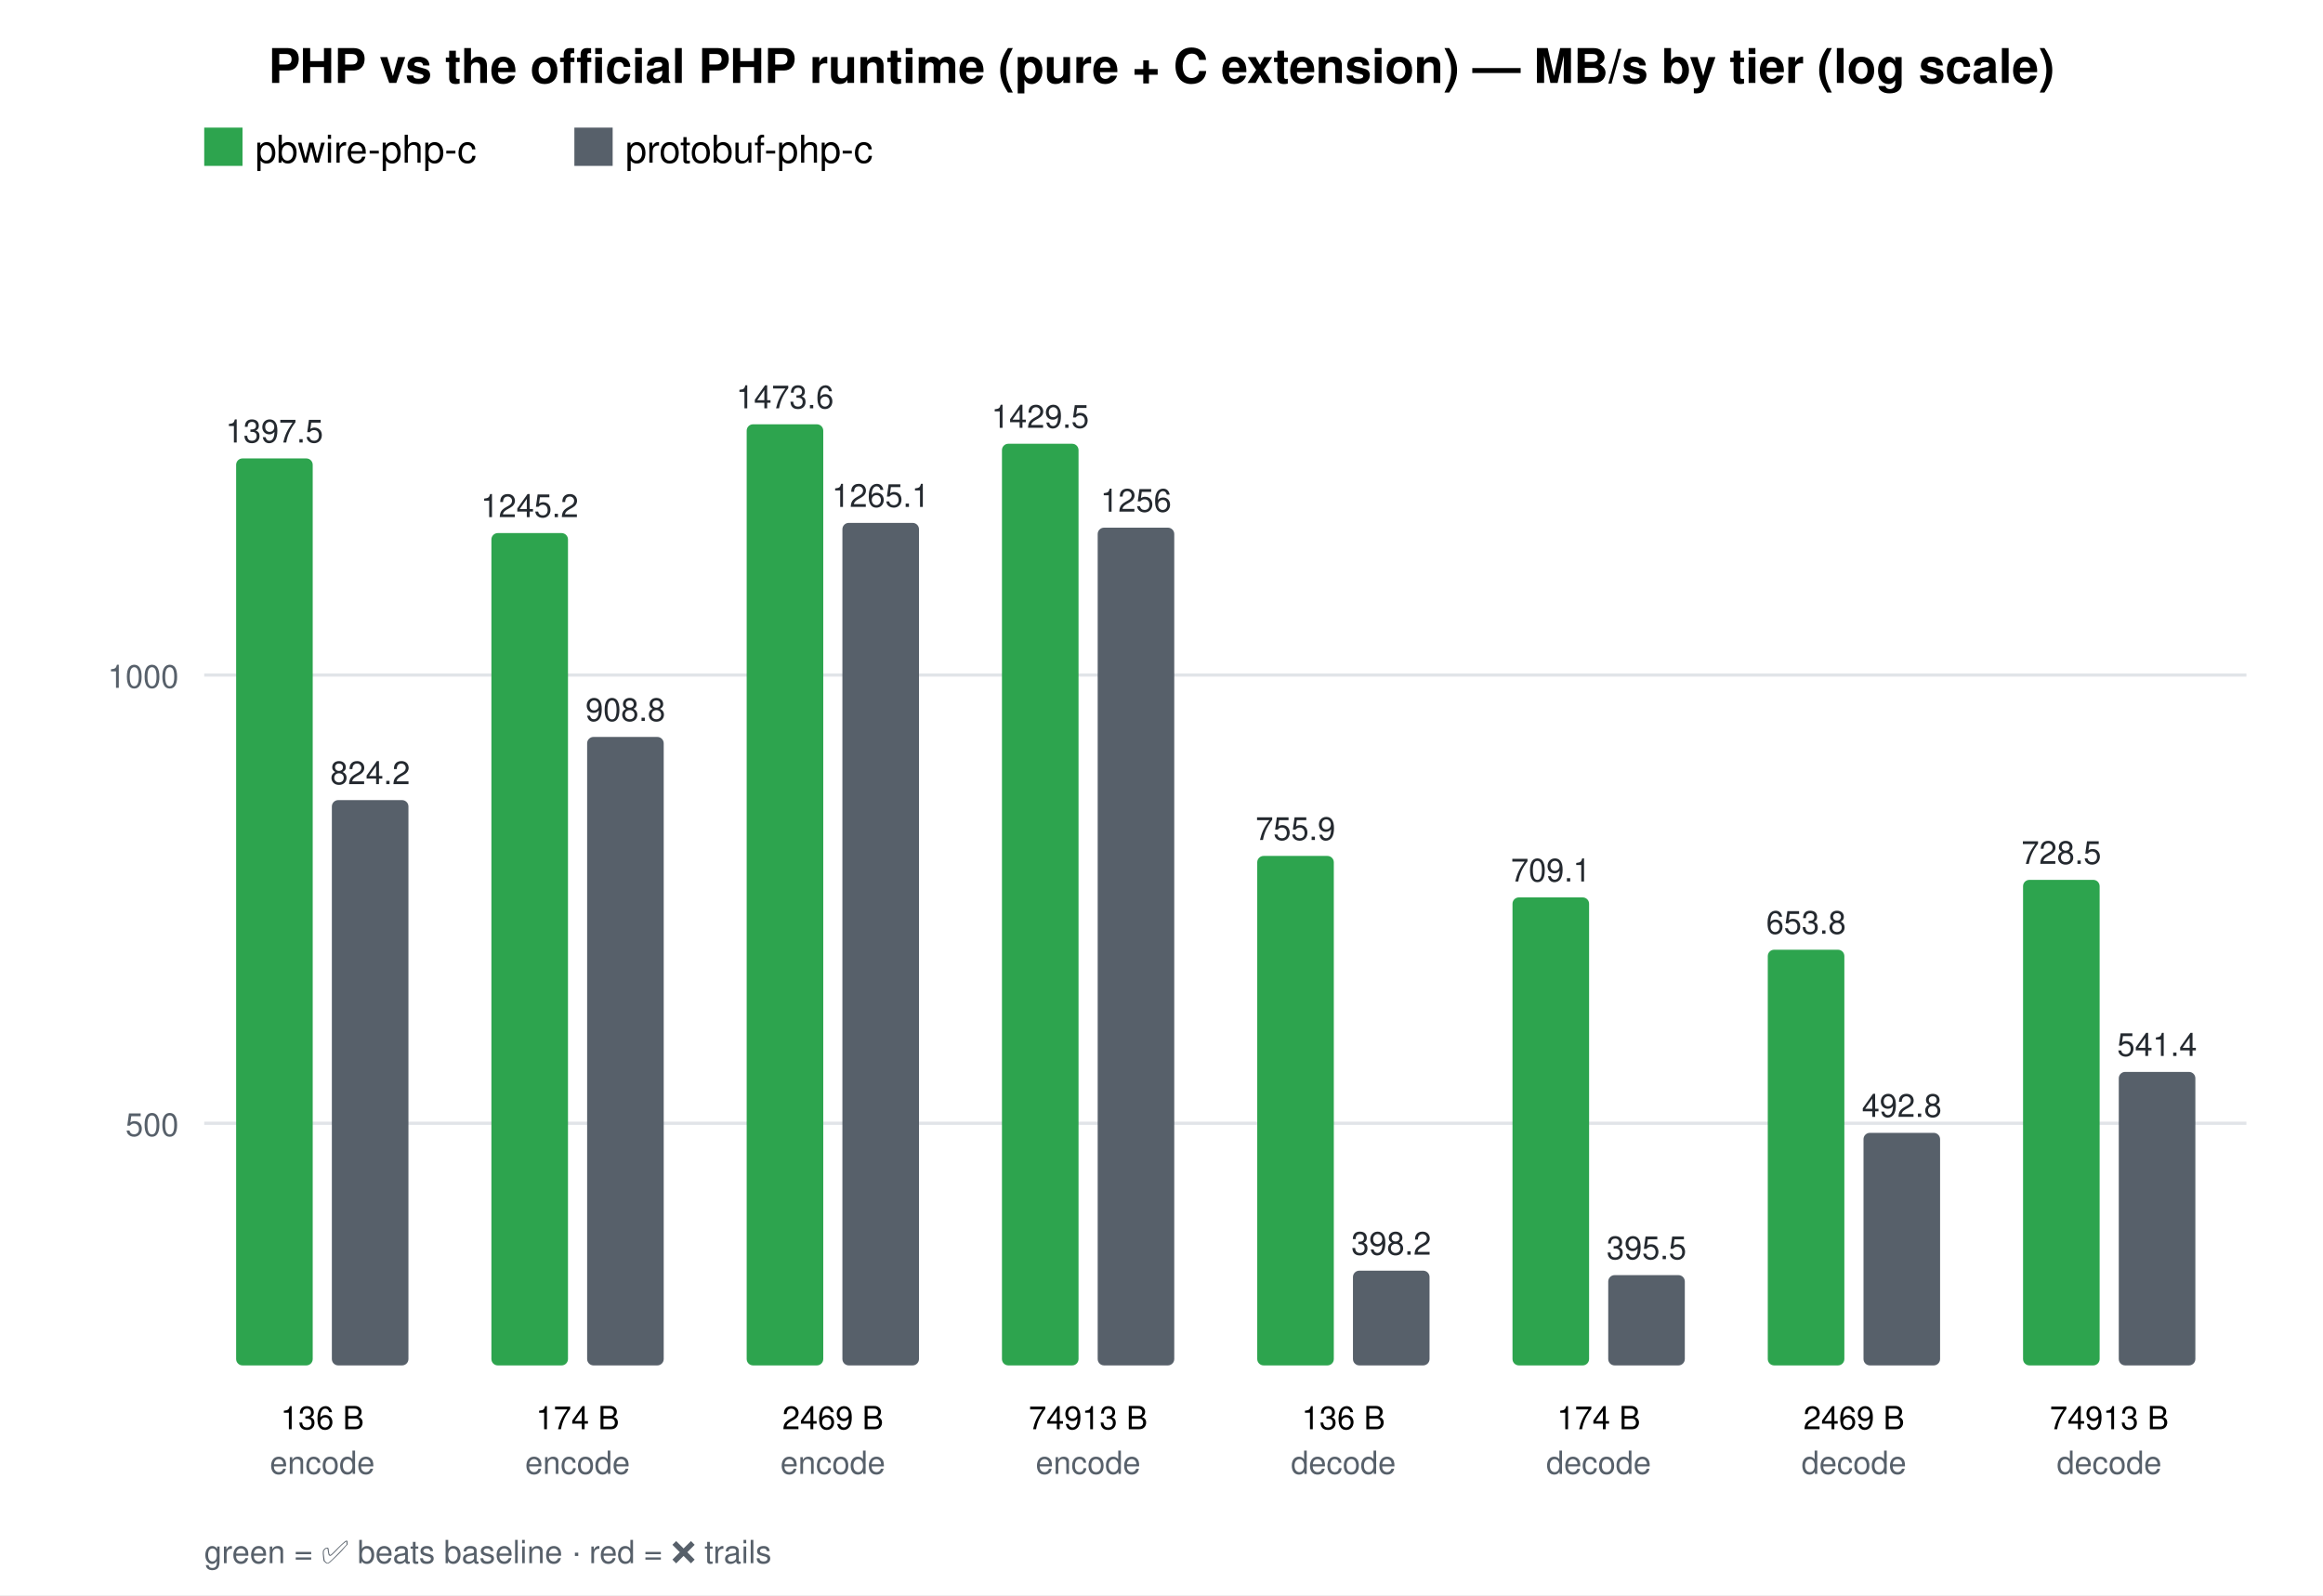
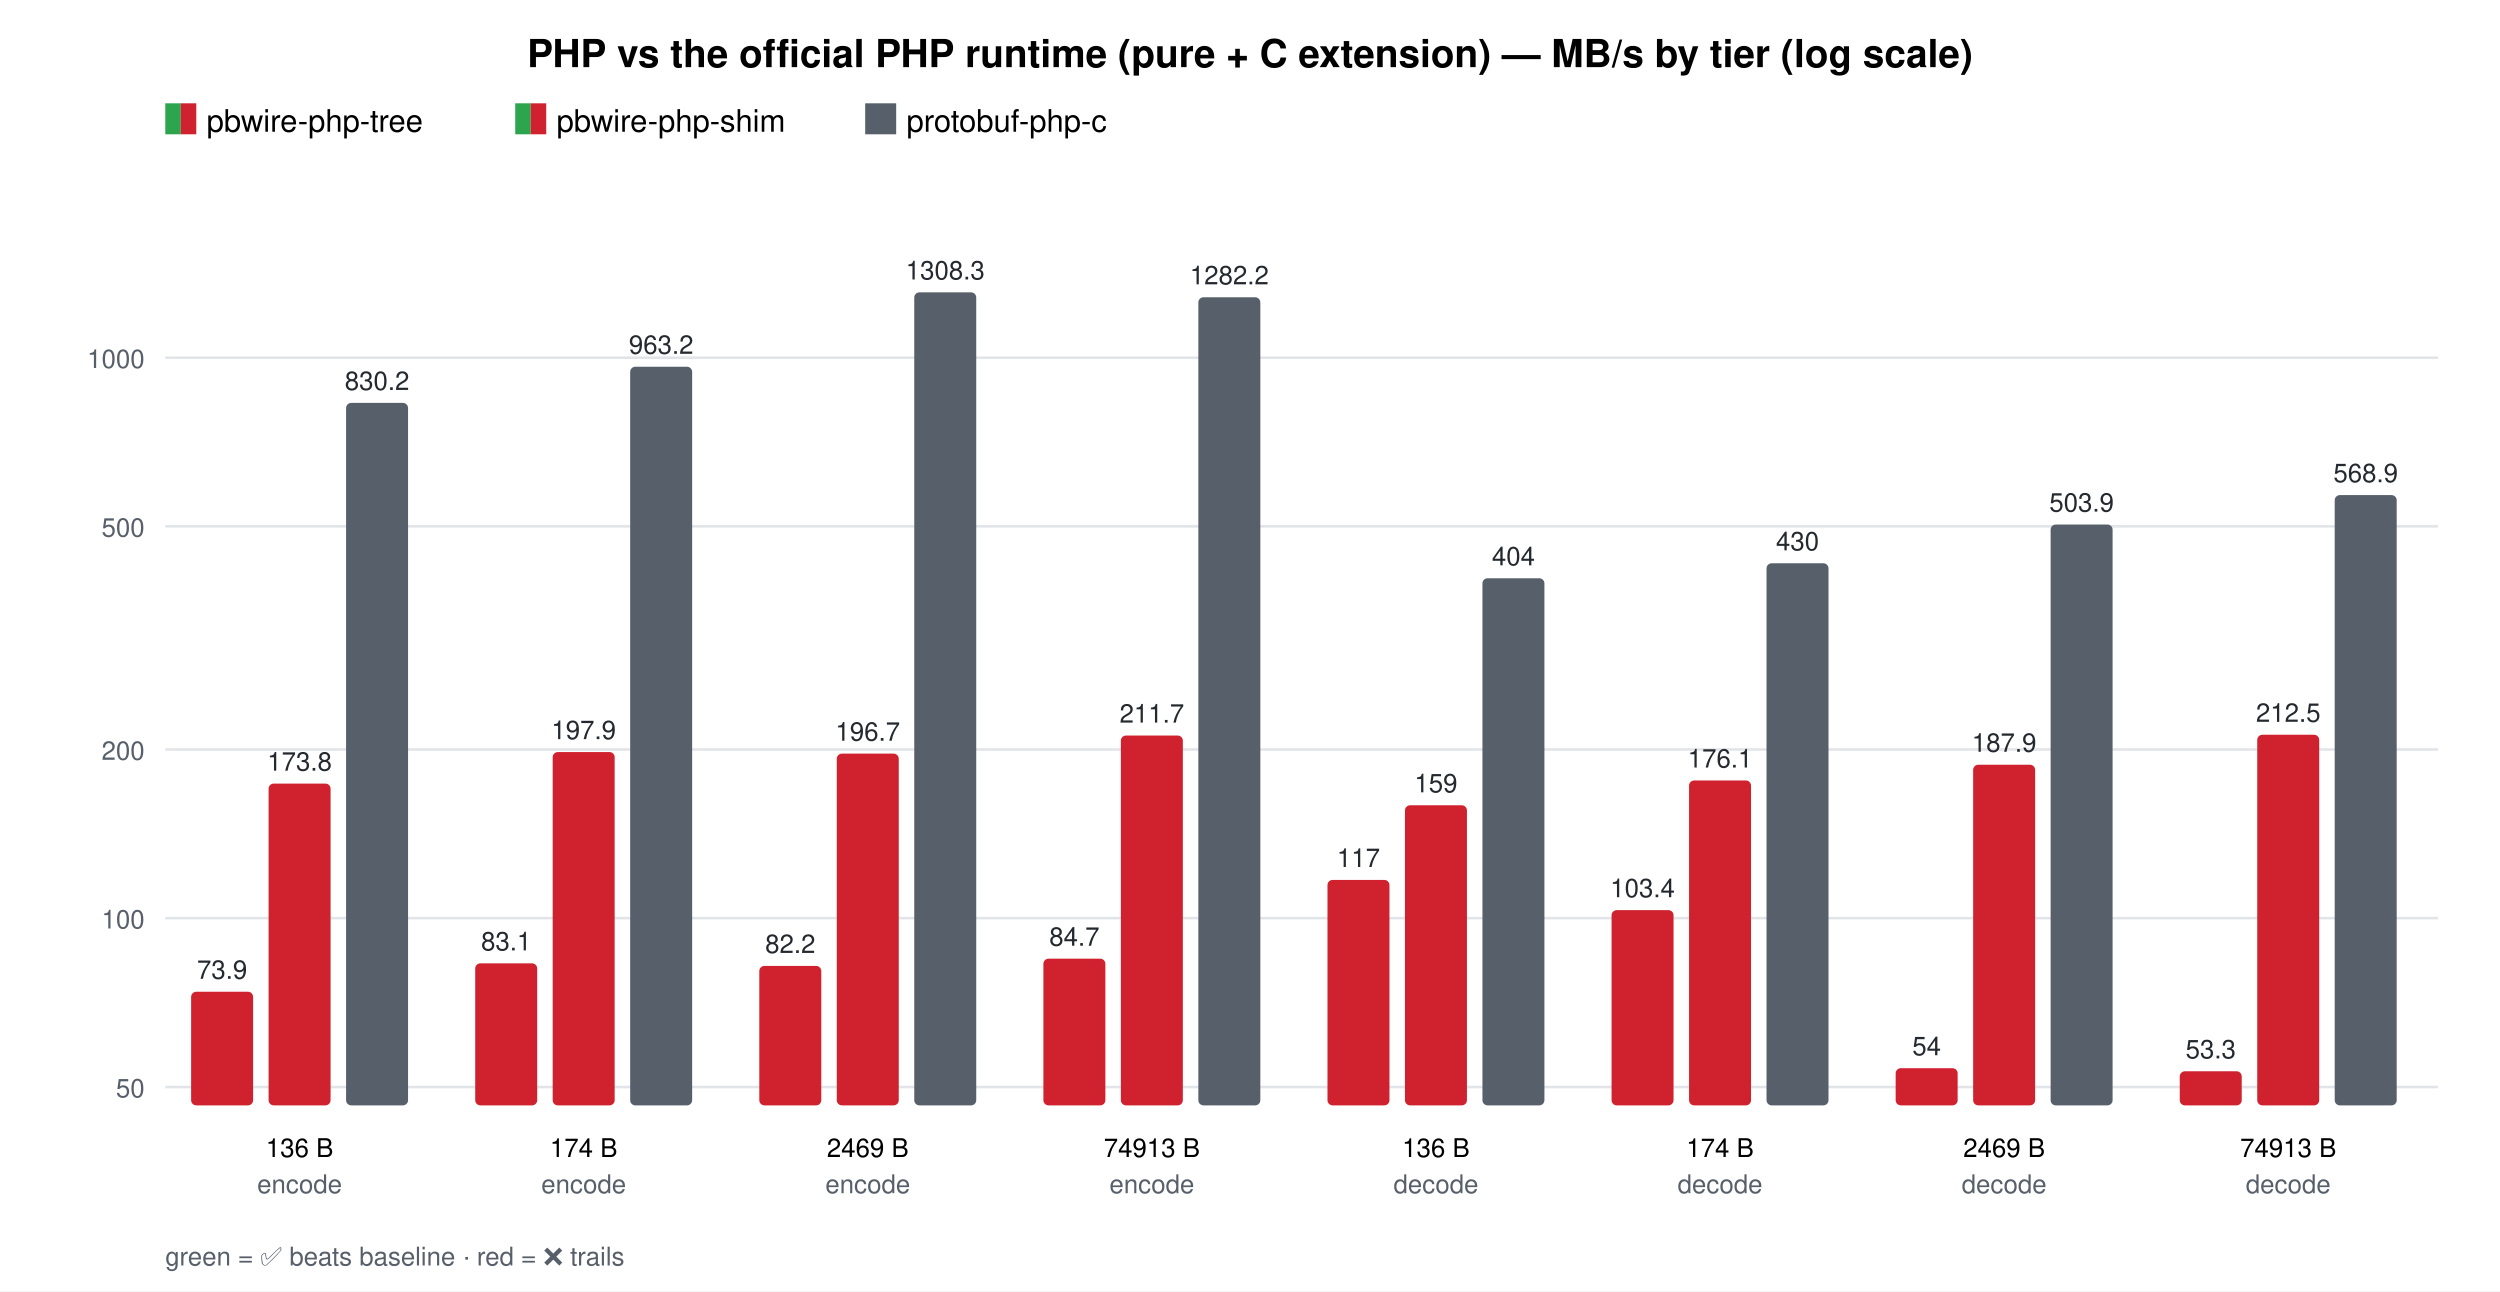
- <svg xmlns="http://www.w3.org/2000/svg" width="728" height="500" font-family="Helvetica, Arial, sans-serif">
-   <rect width="728" height="500" fill="#ffffff" />
-   <text x="364.0" y="26" text-anchor="middle" font-size="15" font-weight="bold">PHP vs the official PHP runtime (pure + C extension) — MB/s by tier (log scale)</text>
-   <rect x="64" y="40" width="12" height="12" fill="#2da44e" />
-   <text x="80" y="51" font-size="12">pbwire-php-c</text>
-   <rect x="180.0" y="40" width="12" height="12" fill="#57606a" />
-   <text x="196.0" y="51" font-size="12">protobuf-php-c</text>
-   <line x1="64" y1="352.1" x2="704" y2="352.1" stroke="#e1e4e8" />
-   <text x="56" y="356.1" text-anchor="end" font-size="10" fill="#57606a">500</text>
-   <line x1="64" y1="211.6" x2="704" y2="211.6" stroke="#e1e4e8" />
-   <text x="56" y="215.6" text-anchor="end" font-size="10" fill="#57606a">1000</text>
-   <text x="101.0" y="448" text-anchor="middle" font-size="10">136 B</text>
-   <text x="101.0" y="462" text-anchor="middle" font-size="10" fill="#57606a">encode</text>
-   <rect x="74.0" y="143.7" width="24" height="284.3" rx="2" fill="#2da44e" />
-   <text x="86.0" y="138.7" text-anchor="middle" font-size="10" fill="#24292f">1397.5</text>
-   <rect x="104.0" y="250.8" width="24" height="177.2" rx="2" fill="#57606a" />
-   <text x="116.0" y="245.8" text-anchor="middle" font-size="10" fill="#24292f">824.2</text>
-   <text x="181.0" y="448" text-anchor="middle" font-size="10">174 B</text>
-   <text x="181.0" y="462" text-anchor="middle" font-size="10" fill="#57606a">encode</text>
-   <rect x="154.0" y="167.1" width="24" height="260.9" rx="2" fill="#2da44e" />
-   <text x="166.0" y="162.1" text-anchor="middle" font-size="10" fill="#24292f">1245.2</text>
-   <rect x="184.0" y="231.0" width="24" height="197.0" rx="2" fill="#57606a" />
-   <text x="196.0" y="226.0" text-anchor="middle" font-size="10" fill="#24292f">908.8</text>
-   <text x="261.0" y="448" text-anchor="middle" font-size="10">2469 B</text>
-   <text x="261.0" y="462" text-anchor="middle" font-size="10" fill="#57606a">encode</text>
-   <rect x="234.0" y="133.0" width="24" height="295.0" rx="2" fill="#2da44e" />
-   <text x="246.0" y="128.0" text-anchor="middle" font-size="10" fill="#24292f">1473.6</text>
-   <rect x="264.0" y="163.9" width="24" height="264.1" rx="2" fill="#57606a" />
-   <text x="276.0" y="158.9" text-anchor="middle" font-size="10" fill="#24292f">1265.1</text>
-   <text x="341.0" y="448" text-anchor="middle" font-size="10">74913 B</text>
-   <text x="341.0" y="462" text-anchor="middle" font-size="10" fill="#57606a">encode</text>
-   <rect x="314.0" y="139.1" width="24" height="288.9" rx="2" fill="#2da44e" />
-   <text x="326.0" y="134.1" text-anchor="middle" font-size="10" fill="#24292f">1429.5</text>
-   <rect x="344.0" y="165.4" width="24" height="262.6" rx="2" fill="#57606a" />
-   <text x="356.0" y="160.4" text-anchor="middle" font-size="10" fill="#24292f">1256</text>
-   <text x="421.0" y="448" text-anchor="middle" font-size="10">136 B</text>
-   <text x="421.0" y="462" text-anchor="middle" font-size="10" fill="#57606a">decode</text>
-   <rect x="394.0" y="268.3" width="24" height="159.7" rx="2" fill="#2da44e" />
-   <text x="406.0" y="263.3" text-anchor="middle" font-size="10" fill="#24292f">755.9</text>
-   <rect x="424.0" y="398.3" width="24" height="29.7" rx="2" fill="#57606a" />
-   <text x="436.0" y="393.3" text-anchor="middle" font-size="10" fill="#24292f">398.2</text>
-   <text x="501.0" y="448" text-anchor="middle" font-size="10">174 B</text>
-   <text x="501.0" y="462" text-anchor="middle" font-size="10" fill="#57606a">decode</text>
-   <rect x="474.0" y="281.3" width="24" height="146.7" rx="2" fill="#2da44e" />
-   <text x="486.0" y="276.3" text-anchor="middle" font-size="10" fill="#24292f">709.1</text>
-   <rect x="504.0" y="399.7" width="24" height="28.3" rx="2" fill="#57606a" />
-   <text x="516.0" y="394.7" text-anchor="middle" font-size="10" fill="#24292f">395.5</text>
-   <text x="581.0" y="448" text-anchor="middle" font-size="10">2469 B</text>
-   <text x="581.0" y="462" text-anchor="middle" font-size="10" fill="#57606a">decode</text>
-   <rect x="554.0" y="297.7" width="24" height="130.3" rx="2" fill="#2da44e" />
-   <text x="566.0" y="292.7" text-anchor="middle" font-size="10" fill="#24292f">653.8</text>
-   <rect x="584.0" y="355.1" width="24" height="72.9" rx="2" fill="#57606a" />
-   <text x="596.0" y="350.1" text-anchor="middle" font-size="10" fill="#24292f">492.8</text>
-   <text x="661.0" y="448" text-anchor="middle" font-size="10">74913 B</text>
-   <text x="661.0" y="462" text-anchor="middle" font-size="10" fill="#57606a">decode</text>
-   <rect x="634.0" y="275.8" width="24" height="152.2" rx="2" fill="#2da44e" />
-   <text x="646.0" y="270.8" text-anchor="middle" font-size="10" fill="#24292f">728.5</text>
-   <rect x="664.0" y="336.0" width="24" height="92.0" rx="2" fill="#57606a" />
-   <text x="676.0" y="331.0" text-anchor="middle" font-size="10" fill="#24292f">541.4</text>
+ <svg xmlns="http://www.w3.org/2000/svg" width="968" height="500" font-family="Helvetica, Arial, sans-serif">
+   <rect width="968" height="500" fill="#ffffff" />
+   <text x="484.0" y="26" text-anchor="middle" font-size="15" font-weight="bold">PHP vs the official PHP runtime (pure + C extension) — MB/s by tier (log scale)</text>
+   <rect x="64" y="40" width="6" height="12" fill="#2da44e" />
+   <rect x="70" y="40" width="6" height="12" fill="#cf222e" />
+   <text x="80" y="51" font-size="12">pbwire-php-tree</text>
+   <rect x="199.5" y="40" width="6" height="12" fill="#2da44e" />
+   <rect x="205.5" y="40" width="6" height="12" fill="#cf222e" />
+   <text x="215.5" y="51" font-size="12">pbwire-php-shim</text>
+   <rect x="335.0" y="40" width="12" height="12" fill="#57606a" />
+   <text x="351.0" y="51" font-size="12">protobuf-php-c</text>
+   <line x1="64" y1="420.9" x2="944" y2="420.9" stroke="#e1e4e8" />
+   <text x="56" y="424.9" text-anchor="end" font-size="10" fill="#57606a">50</text>
+   <line x1="64" y1="355.5" x2="944" y2="355.5" stroke="#e1e4e8" />
+   <text x="56" y="359.5" text-anchor="end" font-size="10" fill="#57606a">100</text>
+   <line x1="64" y1="290.2" x2="944" y2="290.2" stroke="#e1e4e8" />
+   <text x="56" y="294.2" text-anchor="end" font-size="10" fill="#57606a">200</text>
+   <line x1="64" y1="203.8" x2="944" y2="203.8" stroke="#e1e4e8" />
+   <text x="56" y="207.8" text-anchor="end" font-size="10" fill="#57606a">500</text>
+   <line x1="64" y1="138.5" x2="944" y2="138.5" stroke="#e1e4e8" />
+   <text x="56" y="142.5" text-anchor="end" font-size="10" fill="#57606a">1000</text>
+   <text x="116.0" y="448" text-anchor="middle" font-size="10">136 B</text>
+   <text x="116.0" y="462" text-anchor="middle" font-size="10" fill="#57606a">encode</text>
+   <rect x="74.0" y="384.0" width="24" height="44.0" rx="2" fill="#cf222e" />
+   <text x="86.0" y="379.0" text-anchor="middle" font-size="10" fill="#24292f">73.9</text>
+   <rect x="104.0" y="303.4" width="24" height="124.6" rx="2" fill="#cf222e" />
+   <text x="116.0" y="298.4" text-anchor="middle" font-size="10" fill="#24292f">173.8</text>
+   <rect x="134.0" y="156.0" width="24" height="272.0" rx="2" fill="#57606a" />
+   <text x="146.0" y="151.0" text-anchor="middle" font-size="10" fill="#24292f">830.2</text>
+   <text x="226.0" y="448" text-anchor="middle" font-size="10">174 B</text>
+   <text x="226.0" y="462" text-anchor="middle" font-size="10" fill="#57606a">encode</text>
+   <rect x="184.0" y="373.0" width="24" height="55.0" rx="2" fill="#cf222e" />
+   <text x="196.0" y="368.0" text-anchor="middle" font-size="10" fill="#24292f">83.1</text>
+   <rect x="214.0" y="291.2" width="24" height="136.8" rx="2" fill="#cf222e" />
+   <text x="226.0" y="286.2" text-anchor="middle" font-size="10" fill="#24292f">197.9</text>
+   <rect x="244.0" y="142.0" width="24" height="286.0" rx="2" fill="#57606a" />
+   <text x="256.0" y="137.0" text-anchor="middle" font-size="10" fill="#24292f">963.2</text>
+   <text x="336.0" y="448" text-anchor="middle" font-size="10">2469 B</text>
+   <text x="336.0" y="462" text-anchor="middle" font-size="10" fill="#57606a">encode</text>
+   <rect x="294.0" y="374.0" width="24" height="54.0" rx="2" fill="#cf222e" />
+   <text x="306.0" y="369.0" text-anchor="middle" font-size="10" fill="#24292f">82.2</text>
+   <rect x="324.0" y="291.8" width="24" height="136.2" rx="2" fill="#cf222e" />
+   <text x="336.0" y="286.8" text-anchor="middle" font-size="10" fill="#24292f">196.7</text>
+   <rect x="354.0" y="113.2" width="24" height="314.8" rx="2" fill="#57606a" />
+   <text x="366.0" y="108.2" text-anchor="middle" font-size="10" fill="#24292f">1308.3</text>
+   <text x="446.0" y="448" text-anchor="middle" font-size="10">74913 B</text>
+   <text x="446.0" y="462" text-anchor="middle" font-size="10" fill="#57606a">encode</text>
+   <rect x="404.0" y="371.2" width="24" height="56.8" rx="2" fill="#cf222e" />
+   <text x="416.0" y="366.2" text-anchor="middle" font-size="10" fill="#24292f">84.7</text>
+   <rect x="434.0" y="284.8" width="24" height="143.2" rx="2" fill="#cf222e" />
+   <text x="446.0" y="279.8" text-anchor="middle" font-size="10" fill="#24292f">211.7</text>
+   <rect x="464.0" y="115.1" width="24" height="312.9" rx="2" fill="#57606a" />
+   <text x="476.0" y="110.1" text-anchor="middle" font-size="10" fill="#24292f">1282.2</text>
+   <text x="556.0" y="448" text-anchor="middle" font-size="10">136 B</text>
+   <text x="556.0" y="462" text-anchor="middle" font-size="10" fill="#57606a">decode</text>
+   <rect x="514.0" y="340.7" width="24" height="87.3" rx="2" fill="#cf222e" />
+   <text x="526.0" y="335.7" text-anchor="middle" font-size="10" fill="#24292f">117</text>
+   <rect x="544.0" y="311.8" width="24" height="116.2" rx="2" fill="#cf222e" />
+   <text x="556.0" y="306.8" text-anchor="middle" font-size="10" fill="#24292f">159</text>
+   <rect x="574.0" y="223.9" width="24" height="204.1" rx="2" fill="#57606a" />
+   <text x="586.0" y="218.9" text-anchor="middle" font-size="10" fill="#24292f">404</text>
+   <text x="666.0" y="448" text-anchor="middle" font-size="10">174 B</text>
+   <text x="666.0" y="462" text-anchor="middle" font-size="10" fill="#57606a">decode</text>
+   <rect x="624.0" y="352.4" width="24" height="75.6" rx="2" fill="#cf222e" />
+   <text x="636.0" y="347.4" text-anchor="middle" font-size="10" fill="#24292f">103.4</text>
+   <rect x="654.0" y="302.2" width="24" height="125.8" rx="2" fill="#cf222e" />
+   <text x="666.0" y="297.2" text-anchor="middle" font-size="10" fill="#24292f">176.1</text>
+   <rect x="684.0" y="218.1" width="24" height="209.9" rx="2" fill="#57606a" />
+   <text x="696.0" y="213.1" text-anchor="middle" font-size="10" fill="#24292f">430</text>
+   <text x="776.0" y="448" text-anchor="middle" font-size="10">2469 B</text>
+   <text x="776.0" y="462" text-anchor="middle" font-size="10" fill="#57606a">decode</text>
+   <rect x="734.0" y="413.6" width="24" height="14.4" rx="2" fill="#cf222e" />
+   <text x="746.0" y="408.6" text-anchor="middle" font-size="10" fill="#24292f">54</text>
+   <rect x="764.0" y="296.1" width="24" height="131.9" rx="2" fill="#cf222e" />
+   <text x="776.0" y="291.1" text-anchor="middle" font-size="10" fill="#24292f">187.9</text>
+   <rect x="794.0" y="203.1" width="24" height="224.9" rx="2" fill="#57606a" />
+   <text x="806.0" y="198.1" text-anchor="middle" font-size="10" fill="#24292f">503.9</text>
+   <text x="886.0" y="448" text-anchor="middle" font-size="10">74913 B</text>
+   <text x="886.0" y="462" text-anchor="middle" font-size="10" fill="#57606a">decode</text>
+   <rect x="844.0" y="414.8" width="24" height="13.2" rx="2" fill="#cf222e" />
+   <text x="856.0" y="409.8" text-anchor="middle" font-size="10" fill="#24292f">53.3</text>
+   <rect x="874.0" y="284.5" width="24" height="143.5" rx="2" fill="#cf222e" />
+   <text x="886.0" y="279.5" text-anchor="middle" font-size="10" fill="#24292f">212.5</text>
+   <rect x="904.0" y="191.7" width="24" height="236.3" rx="2" fill="#57606a" />
+   <text x="916.0" y="186.7" text-anchor="middle" font-size="10" fill="#24292f">568.9</text>
  <text x="64" y="490" font-size="10" fill="#57606a">green = ✅ beats baseline · red = ❌ trails</text>
</svg>
